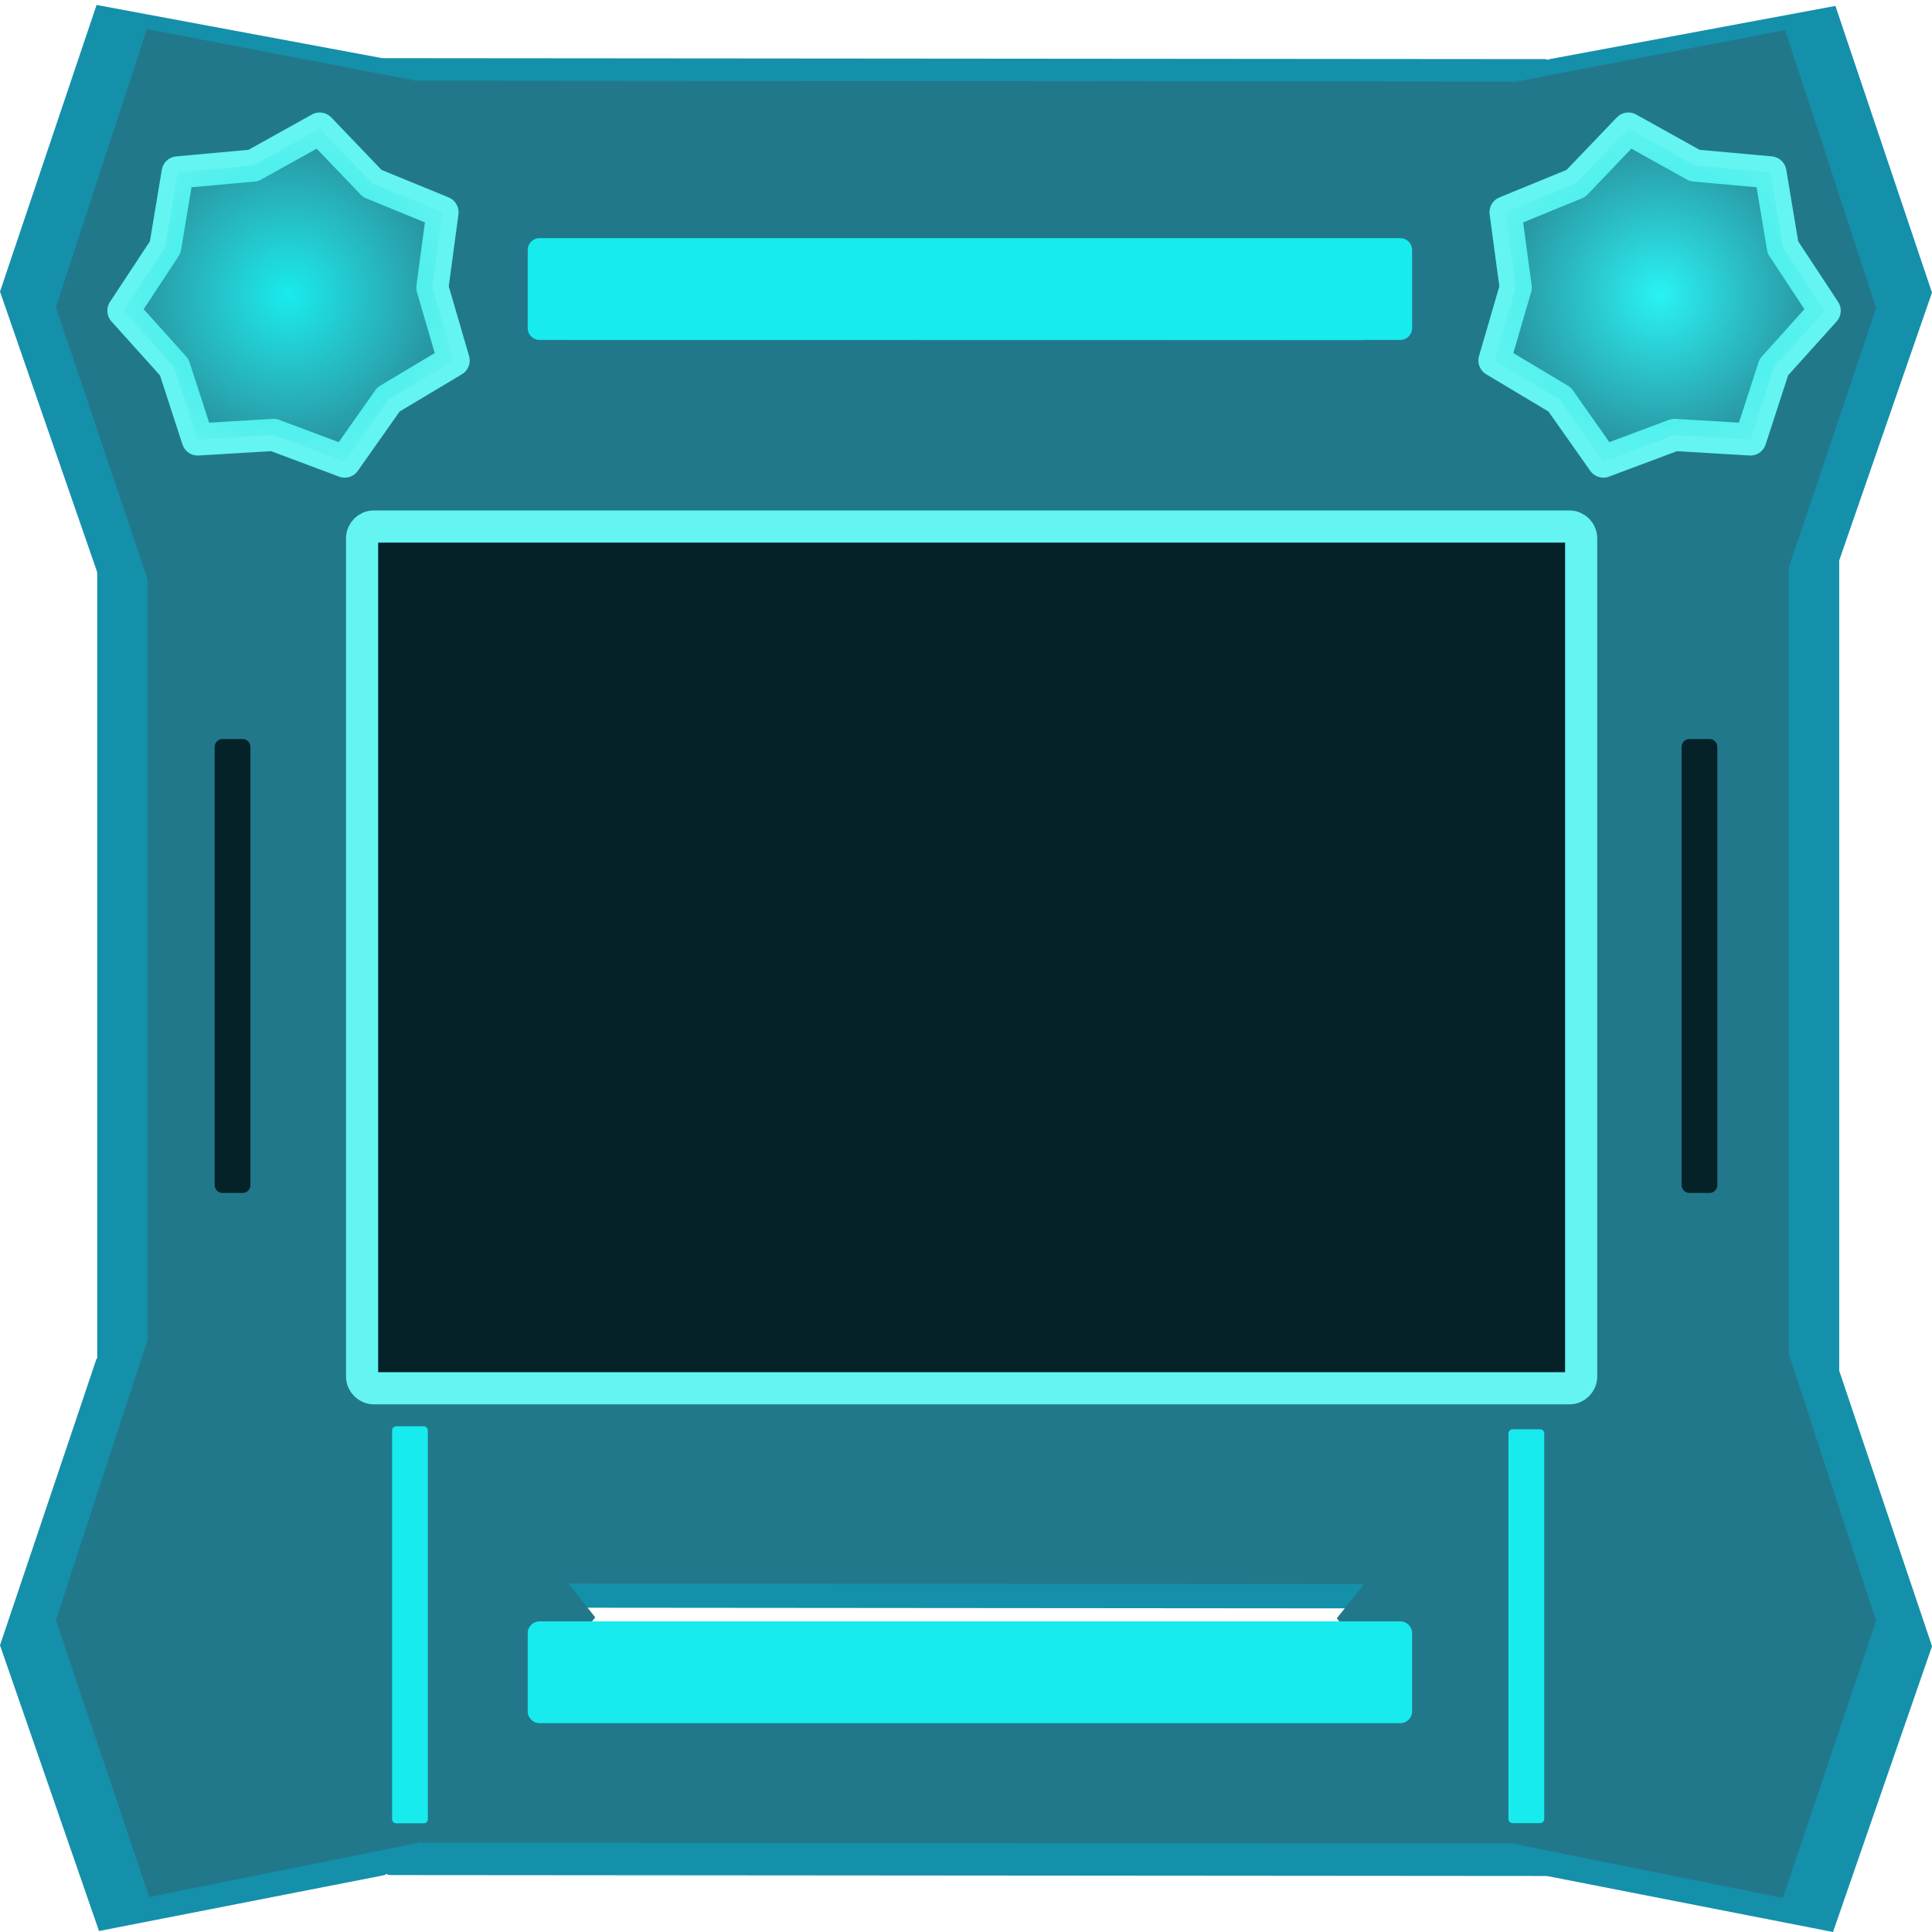
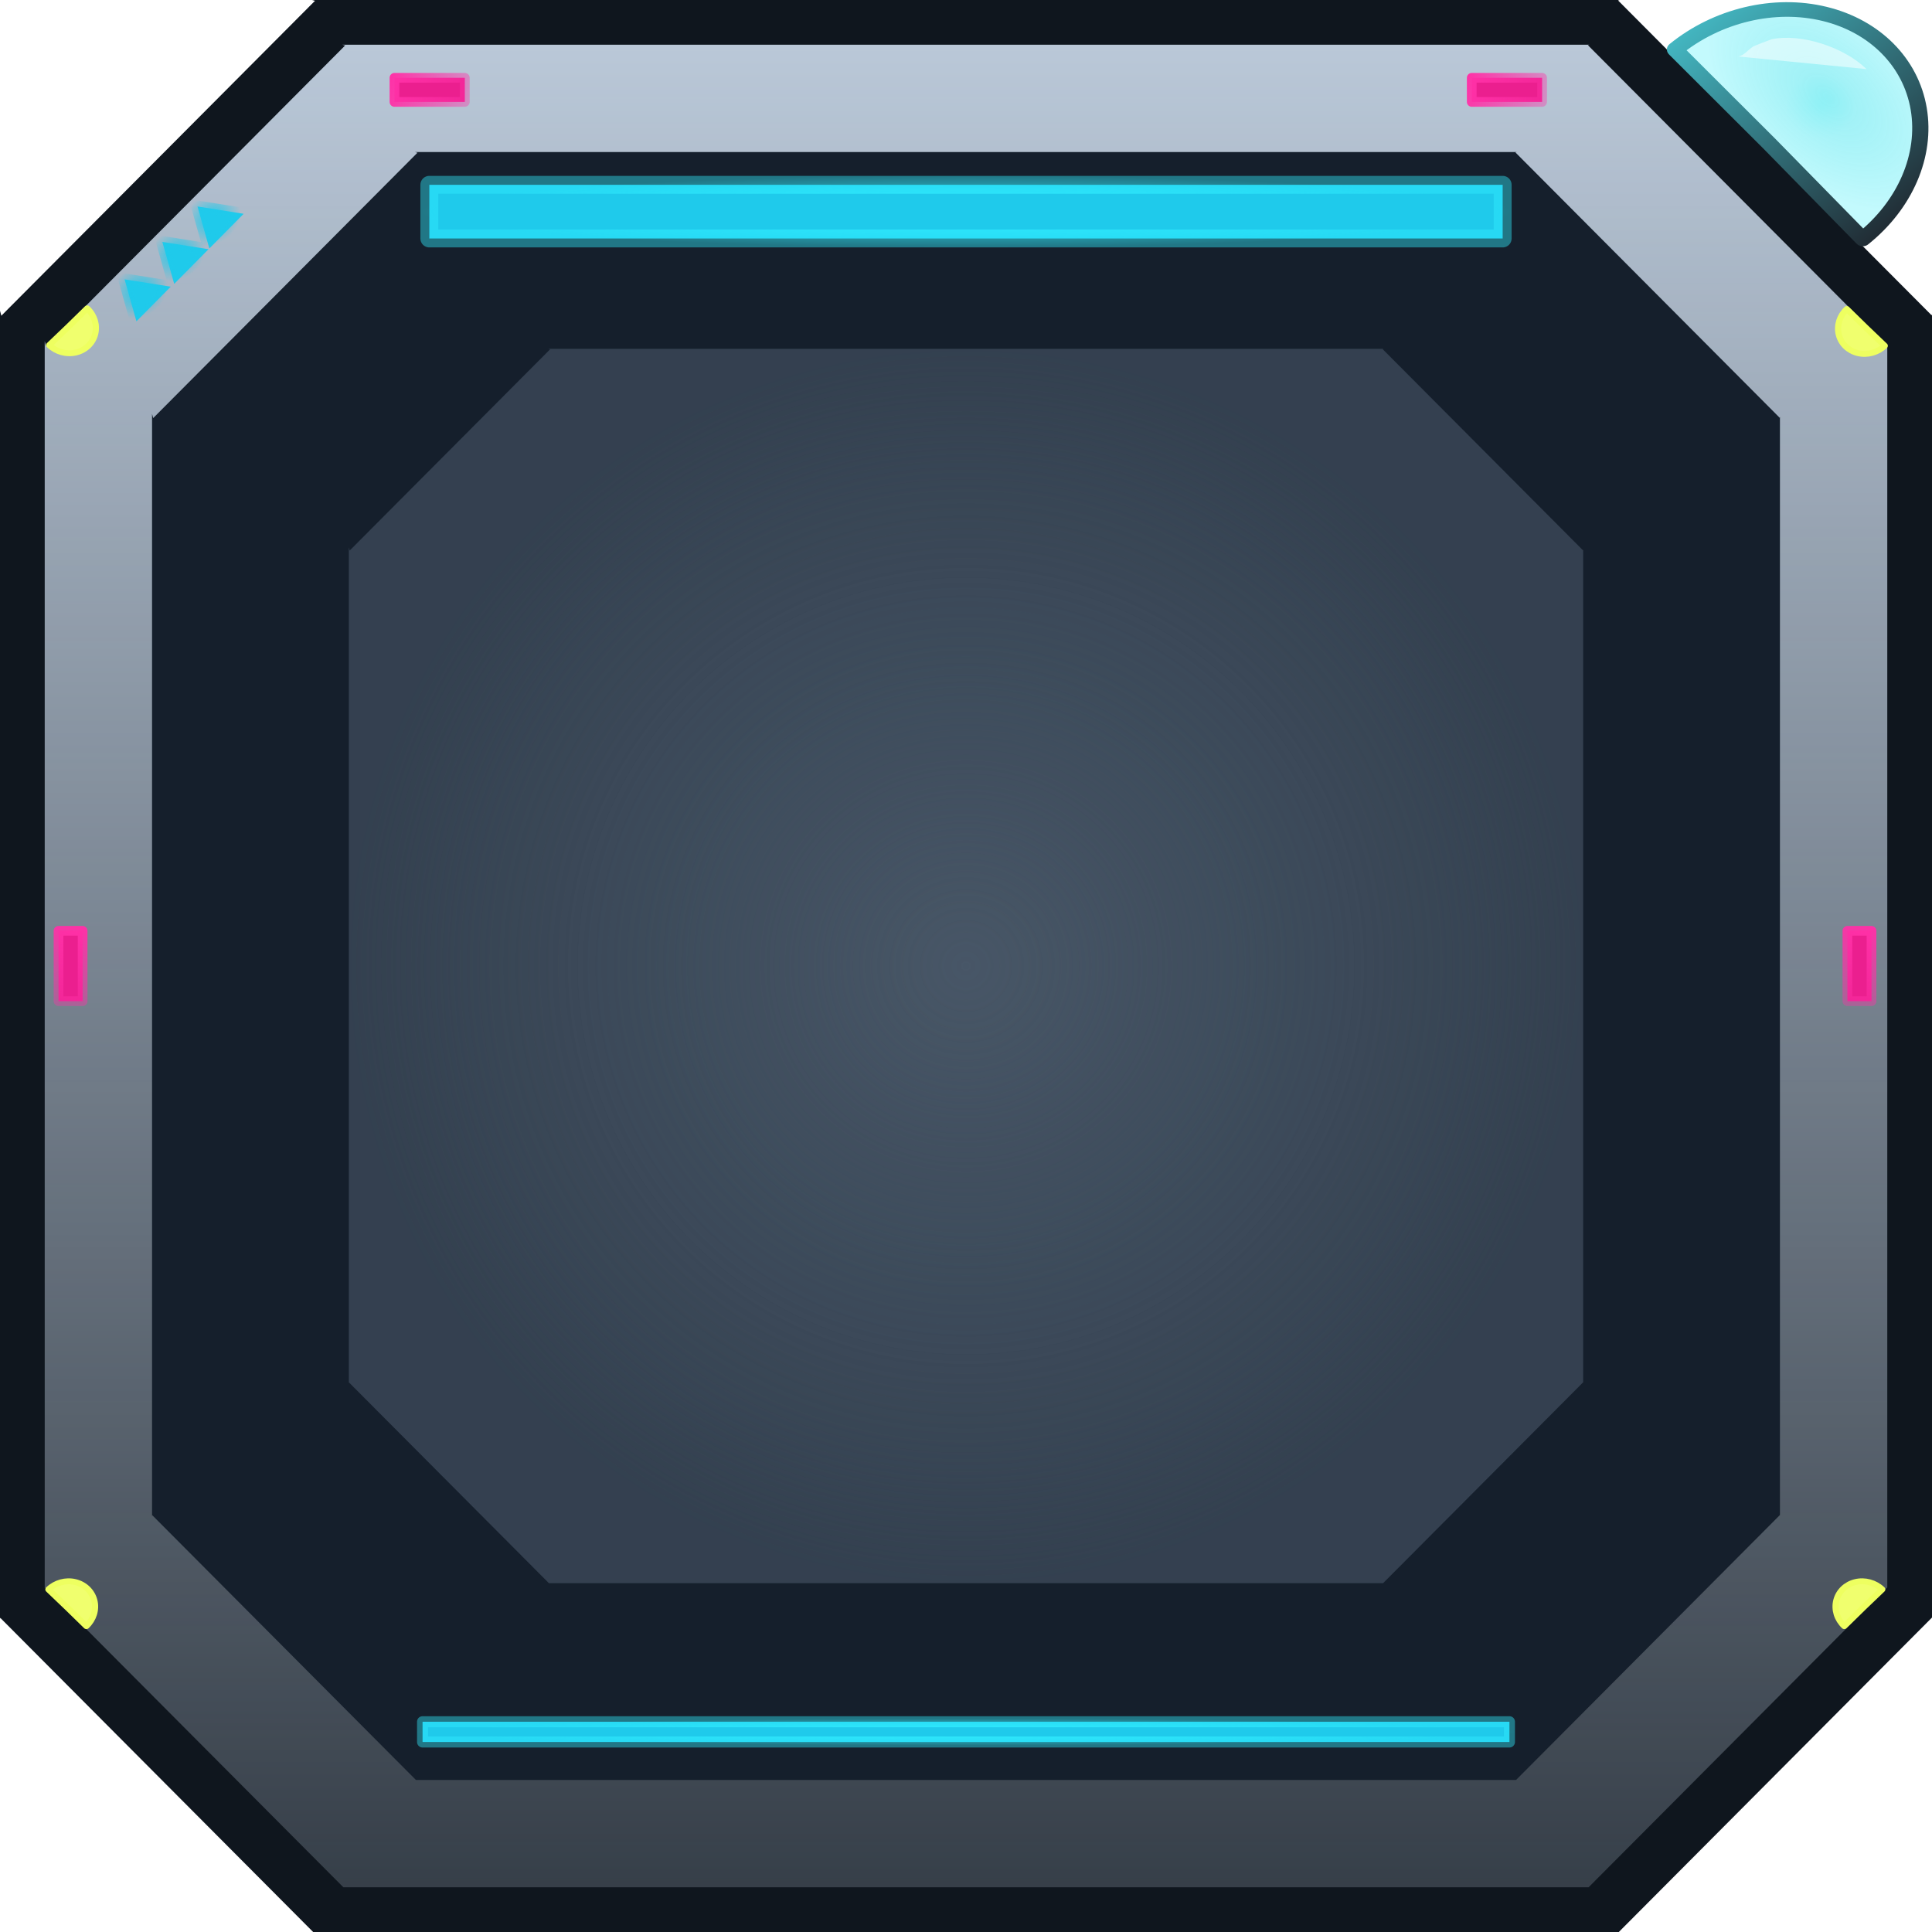
- <svg xmlns="http://www.w3.org/2000/svg" xmlns:xlink="http://www.w3.org/1999/xlink" width="216" height="216" viewBox="0 0 57.15 57.15" version="1.1" id="svg1">
-   <defs id="defs1">
-     <linearGradient id="linearGradient156">
-       <stop style="stop-color:#18ebed;stop-opacity:1;" offset="0" id="stop157" />
-       <stop style="stop-color:#3be8e4;stop-opacity:0.122;" offset="1" id="stop158" />
+ <svg xmlns="http://www.w3.org/2000/svg" xmlns:xlink="http://www.w3.org/1999/xlink" width="216" height="216" viewBox="0 0 216 216" version="1.1" id="svg11">
+   <defs id="defs4">
+     <linearGradient id="linearGradient52">
+       <stop style="stop-color:#9b9fa3;stop-opacity:1;" offset="0" id="stop53" />
+       <stop style="stop-color:#9b9fa3;stop-opacity:0.605;" offset="1" id="stop54" />
    </linearGradient>
-     <linearGradient id="linearGradient154">
-       <stop style="stop-color:#28f3f5;stop-opacity:1;" offset="0" id="stop155" />
-       <stop style="stop-color:#3be8e4;stop-opacity:0.122;" offset="1" id="stop156" />
+     <linearGradient id="linearGradient51">
+       <stop style="stop-color:#c9fcff;stop-opacity:1;" offset="0" id="stop51" />
+       <stop style="stop-color:#c9fcff;stop-opacity:0;" offset="1" id="stop52" />
    </linearGradient>
-     <linearGradient id="swatch154">
-       <stop style="stop-color:#64f4f1;stop-opacity:1;" offset="0" id="stop154" />
+     <linearGradient id="linearGradient49">
+       <stop style="stop-color:#2adfea;stop-opacity:0.861;" offset="0" id="stop49" />
+       <stop style="stop-color:#91f5fb;stop-opacity:1;" offset="1" id="stop50" />
    </linearGradient>
-     <linearGradient id="swatch108">
-       <stop style="stop-color:#64f4f1;stop-opacity:1;" offset="0" id="stop109" />
+     <linearGradient id="linearGradient47">
+       <stop style="stop-color:#1e2129;stop-opacity:1;" offset="0" id="stop47" />
+       <stop style="stop-color:#46c1cc;stop-opacity:1;" offset="1" id="stop48" />
    </linearGradient>
-     <meshgradient id="meshgradient15" gradientUnits="userSpaceOnUse" x="15.135" y="6.569">
-       <meshrow id="meshrow15">
-         <meshpatch id="meshpatch15">
-           <stop path="c 9.037,0  18.075,0  27.112,0" style="stop-color:#ffffff;stop-opacity:1" id="stop16" />
-           <stop path="c 0,1.32  0,2.641  0,3.961" style="stop-color:#18ebed;stop-opacity:1" id="stop17" />
-           <stop path="c -9.037,0  -18.075,0  -27.112,0" style="stop-color:#ffffff;stop-opacity:1" id="stop18" />
-           <stop path="c 0,-1.32  0,-2.641  0,-3.961" style="stop-color:#18ebed;stop-opacity:1" id="stop19" />
-         </meshpatch>
-       </meshrow>
-     </meshgradient>
-     <meshgradient id="meshgradient15-7" gradientUnits="userSpaceOnUse" x="15.135" y="6.569" gradientTransform="translate(0.4317901,0.5291667)">
-       <meshrow id="meshrow15-2">
-         <meshpatch id="meshpatch15-3">
-           <stop path="c 9.037,0  18.075,0  27.112,0" style="stop-color:#ffffff;stop-opacity:1" id="stop16-8" />
-           <stop path="c 0,1.32  0,2.641  0,3.961" style="stop-color:#18ebed;stop-opacity:1" id="stop17-9" />
-           <stop path="c -9.037,0  -18.075,0  -27.112,0" style="stop-color:#ffffff;stop-opacity:1" id="stop18-2" />
-           <stop path="c 0,-1.32  0,-2.641  0,-3.961" style="stop-color:#18ebed;stop-opacity:1" id="stop19-7" />
-         </meshpatch>
-       </meshrow>
-     </meshgradient>
-     <meshgradient id="meshgradient15-7-1" gradientUnits="userSpaceOnUse" x="15.135" y="6.569" gradientTransform="matrix(0.4453765,0,0,0.3517489,-5.062378,-48.59008)">
-       <meshrow id="meshrow15-2-1">
-         <meshpatch id="meshpatch15-3-9">
-           <stop path="c 9.037,0  18.075,0  27.112,0" style="stop-color:#ffffff;stop-opacity:1" id="stop16-8-8" />
-           <stop path="c 0,1.32  0,2.641  0,3.961" style="stop-color:#18ebed;stop-opacity:1" id="stop17-9-7" />
-           <stop path="c -9.037,0  -18.075,0  -27.112,0" style="stop-color:#ffffff;stop-opacity:1" id="stop18-2-4" />
-           <stop path="c 0,-1.32  0,-2.641  0,-3.961" style="stop-color:#18ebed;stop-opacity:1" id="stop19-7-2" />
-         </meshpatch>
-       </meshrow>
-     </meshgradient>
-     <meshgradient id="meshgradient15-7-1-5" gradientUnits="userSpaceOnUse" x="15.135" y="6.569" gradientTransform="matrix(0.448904,0,0,0.3513294,-5.204182,-15.56327)">
-       <meshrow id="meshrow15-2-1-0">
-         <meshpatch id="meshpatch15-3-9-9">
-           <stop path="c 9.037,0  18.075,0  27.112,0" style="stop-color:#ffffff;stop-opacity:1" id="stop16-8-8-8" />
-           <stop path="c 0,1.32  0,2.641  0,3.961" style="stop-color:#18ebed;stop-opacity:1" id="stop17-9-7-6" />
-           <stop path="c -9.037,0  -18.075,0  -27.112,0" style="stop-color:#ffffff;stop-opacity:1" id="stop18-2-4-0" />
-           <stop path="c 0,-1.32  0,-2.641  0,-3.961" style="stop-color:#18ebed;stop-opacity:1" id="stop19-7-2-2" />
-         </meshpatch>
-       </meshrow>
-     </meshgradient>
-     <radialGradient xlink:href="#linearGradient154" id="radialGradient156" cx="48.226" cy="6.37" fx="48.226" fy="6.37" r="5.359" gradientTransform="matrix(1,0,0,1.007684,0,-0.04895032)" gradientUnits="userSpaceOnUse" />
-     <radialGradient xlink:href="#linearGradient156" id="radialGradient158" cx="48.226" cy="6.37" fx="48.226" fy="6.37" r="5.359" gradientTransform="matrix(1,0,0,1.007684,0,-0.04895032)" gradientUnits="userSpaceOnUse" />
+     <linearGradient id="linearGradient42">
+       <stop style="stop-color:#ff31a7;stop-opacity:1;" offset="0" id="stop42" />
+       <stop style="stop-color:#ff31a7;stop-opacity:0.362;" offset="1" id="stop43" />
+     </linearGradient>
+     <linearGradient id="linearGradient39">
+       <stop style="stop-color:#31edff;stop-opacity:1;" offset="0" id="stop39" />
+       <stop style="stop-color:#31edff;stop-opacity:0.426;" offset="1" id="stop40" />
+     </linearGradient>
+     <linearGradient id="linearGradient32">
+       <stop style="stop-color:#1fcaeb;stop-opacity:1;" offset="0" id="stop33" />
+       <stop style="stop-color:#1fcaeb;stop-opacity:0;" offset="1" id="stop34" />
+     </linearGradient>
+     <linearGradient id="linearGradient23">
+       <stop style="stop-color:#bac8d8;stop-opacity:1;" offset="0" id="stop23" />
+       <stop style="stop-color:#bac8d8;stop-opacity:0.23;" offset="1" id="stop24" />
+     </linearGradient>
+     <linearGradient id="swatch21">
+       <stop style="stop-color:#3f72ab;stop-opacity:1;" offset="0" id="stop22" />
+     </linearGradient>
+     <linearGradient id="h" x1="8.04" y1="6.965" x2="8.04" y2="207.963" gradientTransform="scale(0.9950372,1.004988)" gradientUnits="userSpaceOnUse">
+       <stop stop-color="#e4edf2" id="stop1" />
+       <stop offset=".5" stop-color="#8697a1" id="stop2" />
+       <stop offset="1" stop-color="#33444d" id="stop3" />
+     </linearGradient>
+     <filter id="g" x="-0.031" y="-0.031" width="1.061" height="1.061">
+       <feGaussianBlur stdDeviation="2" result="b" id="feGaussianBlur3" />
+       <feMerge id="feMerge4">
+         <feMergeNode in="b" id="feMergeNode3" />
+         <feMergeNode in="SourceGraphic" id="feMergeNode4" />
+       </feMerge>
+     </filter>
+     <linearGradient xlink:href="#linearGradient23" id="linearGradient24" x1="108" y1="5" x2="108" y2="211" gradientUnits="userSpaceOnUse" />
+     <radialGradient xlink:href="#linearGradient32" id="radialGradient34" cx="62.375" cy="52.392" fx="62.375" fy="52.392" r="9.734" gradientTransform="matrix(1,0,0,0.893554,0,5.576952)" gradientUnits="userSpaceOnUse" />
+     <radialGradient xlink:href="#linearGradient32" id="radialGradient34-4" cx="62.375" cy="52.392" fx="62.375" fy="52.392" r="9.734" gradientTransform="matrix(1,0,0,0.893554,0,5.576952)" gradientUnits="userSpaceOnUse" />
+     <radialGradient xlink:href="#linearGradient32" id="radialGradient34-4-1" cx="62.375" cy="52.392" fx="62.375" fy="52.392" r="9.734" gradientTransform="matrix(1,0,0,0.893554,0,5.576952)" gradientUnits="userSpaceOnUse" />
+     <radialGradient xlink:href="#linearGradient39" id="radialGradient40" cx="108" cy="17.662" fx="108" fy="17.662" r="61" gradientTransform="matrix(1,0,0,0.06557377,0,22.50347)" gradientUnits="userSpaceOnUse" />
+     <radialGradient xlink:href="#linearGradient39" id="radialGradient40-8" cx="108" cy="17.662" fx="108" fy="17.662" r="61" gradientTransform="matrix(1.012615,0,0,0.02474082,-1.362515,193.188)" gradientUnits="userSpaceOnUse" />
+     <linearGradient xlink:href="#linearGradient42" id="linearGradient43" x1="44.864" y1="4" x2="63.136" y2="12.135" gradientUnits="userSpaceOnUse" gradientTransform="matrix(0.4325016,0,0,0.8293223,24.6787,3.354853)" />
+     <linearGradient xlink:href="#linearGradient42" id="linearGradient45" gradientUnits="userSpaceOnUse" gradientTransform="matrix(0.4325016,0,0,0.8293223,84.64491,-14.58103)" x1="44.864" y1="4" x2="63.136" y2="12.135" />
+     <linearGradient xlink:href="#linearGradient42" id="linearGradient46" gradientUnits="userSpaceOnUse" gradientTransform="matrix(0.4325016,0,0,0.8293223,84.64491,-214.581)" x1="44.864" y1="4" x2="63.136" y2="12.135" />
+     <linearGradient xlink:href="#linearGradient47" id="linearGradient48" x1="-163.954" y1="132.883" x2="-142.671" y2="132.883" gradientUnits="userSpaceOnUse" gradientTransform="matrix(1.725766,0,0,1.725766,126.5739,-91.90383)" />
+     <radialGradient xlink:href="#linearGradient49" id="radialGradient50" cx="-153.312" cy="132.89" fx="-153.312" fy="132.89" r="9.142" gradientTransform="matrix(1.725766,0,0,1.030649,126.5739,0.4701265)" gradientUnits="userSpaceOnUse" />
+     <radialGradient xlink:href="#linearGradient51" id="radialGradient52" cx="201.953" cy="14.582" fx="201.953" fy="14.582" r="1.016" gradientTransform="matrix(3.921774,0,0,3.640512,-588.1604,-51.60414)" gradientUnits="userSpaceOnUse" />
+     <radialGradient xlink:href="#linearGradient52" id="radialGradient54" cx="108" cy="108" fx="108" fy="108" r="60" gradientUnits="userSpaceOnUse" gradientTransform="matrix(1.15,0,0,1.15,-16.2,-16.2)" />
+     <linearGradient xlink:href="#linearGradient42" id="linearGradient54" gradientUnits="userSpaceOnUse" gradientTransform="matrix(0.4325016,0,0,0.8293223,145.1208,3.354841)" x1="44.864" y1="4" x2="63.136" y2="12.135" />
  </defs>
-   <rect style="fill:#042228;fill-opacity:1;stroke:none;stroke-width:0.962;stroke-linecap:round;stroke-linejoin:round;stroke-miterlimit:2;stroke-dasharray:none;stroke-dashoffset:16;stroke-opacity:1;paint-order:stroke markers fill" id="rect160" width="36.116" height="25.334" x="10.716" y="15.776" ry="0.234" />
-   <g id="layer1">
-     <path id="rect4" style="fill:#1490ab;fill-opacity:1;stroke:none;stroke-width:1.383;stroke-linecap:round;stroke-linejoin:round;stroke-miterlimit:2;stroke-dasharray:none;stroke-dashoffset:16;stroke-opacity:1;paint-order:stroke markers fill" d="M 2.841 0.145 L -0.952 8.68 L 1.044 17.182 L 9.688 15.509 L 9.718 15.475 C 9.762 15.497 9.811 15.509 9.864 15.509 L 44.06 15.507 L 44.061 15.508 L 52.339 17.167 L 56.2 8.659 L 54.279 0.129 L 45.631 1.724 L 45.615 1.741 C 45.579 1.728 45.54 1.72 45.499 1.72 L 11.118 1.721 L 2.841 0.145 z M 15.258 7.548 L 40.243 7.547 L 39.274 8.595 L 40.025 9.68 L 14.994 9.682 L 15.992 8.586 L 15.258 7.548 z " transform="matrix(0.9999996,8.6126537e-4,0.1096742,0.9939676,0,0)" />
-     <path id="rect4-6" style="fill:#1490ab;fill-opacity:1;stroke:none;stroke-width:1.379;stroke-linecap:round;stroke-linejoin:round;stroke-miterlimit:2;stroke-dasharray:none;stroke-dashoffset:16;stroke-opacity:1;paint-order:stroke markers fill" d="M 2.857,40.188 0,48.668 l 2.929,8.453 8.46,-1.656 0.027,-0.033 c 0.046,0.021 0.097,0.034 0.149,0.034 l 34.196,0.027 0.001,9.95e-4 8.46,1.656 2.929,-8.453 -2.857,-8.48 -8.473,1.578 -0.014,0.017 c -0.038,-0.013 -0.077,-0.021 -0.118,-0.021 l -34.381,-0.029 z m 13.229,7.369 24.986,0.021 -0.854,1.04 0.87,1.08 -25.031,-0.02 0.877,-1.088 z" />
-   </g>
-   <g id="layer3">
-     <rect style="fill:#1490ab;fill-opacity:1;stroke:none;stroke-width:1.06;stroke-linecap:round;stroke-linejoin:round;stroke-miterlimit:2;stroke-dasharray:none;stroke-dashoffset:16;stroke-opacity:1;paint-order:stroke markers fill" id="rect154-3" width="6.712" height="31.197" x="47.693" y="14.452" ry="0.431" />
-     <rect style="fill:#1490ab;fill-opacity:1;stroke:none;stroke-width:1.06;stroke-linecap:round;stroke-linejoin:round;stroke-miterlimit:2;stroke-dasharray:none;stroke-dashoffset:16;stroke-opacity:1;paint-order:stroke markers fill" id="rect154" width="6.712" height="31.197" x="2.876" y="14.78" ry="0.431" />
-   </g>
-   <g id="layer4" transform="matrix(0.9421296,0,0,0.9698302,23.58956,-9.660741)" style="fill:#22788b;fill-opacity:1">
-     <g id="layer1-9" transform="translate(-23.28333,10.70167)" style="fill:#22788b;fill-opacity:1">
-       <path id="rect4-63" style="fill:#22788b;fill-opacity:1;stroke:none;stroke-width:1.383;stroke-linecap:round;stroke-linejoin:round;stroke-miterlimit:2;stroke-dasharray:none;stroke-dashoffset:16;stroke-opacity:1;paint-order:stroke markers fill" d="m 2.841,0.145 -3.793,8.535 1.996,8.503 8.644,-1.674 0.031,-0.033 c 0.044,0.021 0.093,0.034 0.146,0.034 l 34.196,-0.002 9.2e-4,10e-4 8.278,1.659 3.862,-8.508 -1.921,-8.53 -8.648,1.595 -0.016,0.017 c -0.036,-0.013 -0.075,-0.021 -0.116,-0.021 l -34.381,1.565e-4 z m 12.417,7.403 24.986,-3.339e-4 -0.969,1.047 0.751,1.085 -25.031,0.001 0.998,-1.096 z" transform="matrix(0.9999996,8.6126537e-4,0.1096742,0.9939676,0,0)" />
-       <path id="rect4-6-7" style="fill:#22788b;fill-opacity:1;stroke:none;stroke-width:1.379;stroke-linecap:round;stroke-linejoin:round;stroke-miterlimit:2;stroke-dasharray:none;stroke-dashoffset:16;stroke-opacity:1;paint-order:stroke markers fill" d="M 2.857,40.188 0,48.668 l 2.929,8.453 8.46,-1.656 0.027,-0.033 c 0.046,0.021 0.097,0.034 0.149,0.034 l 34.196,0.027 0.001,9.95e-4 8.46,1.656 2.929,-8.453 -2.857,-8.48 -8.473,1.578 -0.014,0.017 c -0.038,-0.013 -0.077,-0.021 -0.118,-0.021 l -34.381,-0.029 z m 13.229,7.369 24.986,0.021 -0.854,1.04 0.87,1.08 -25.031,-0.02 0.877,-1.088 z" />
-     </g>
-     <g id="layer3-8" transform="translate(-23.28333,10.70167)" style="fill:#22788b;fill-opacity:1">
-       <rect style="fill:#22788b;fill-opacity:1;stroke:none;stroke-width:1.06;stroke-linecap:round;stroke-linejoin:round;stroke-miterlimit:2;stroke-dasharray:none;stroke-dashoffset:16;stroke-opacity:1;paint-order:stroke markers fill" id="rect154-3-8" width="6.712" height="31.197" x="47.693" y="14.452" ry="0.431" />
-       <rect style="fill:#22788b;fill-opacity:1;stroke:none;stroke-width:1.06;stroke-linecap:round;stroke-linejoin:round;stroke-miterlimit:2;stroke-dasharray:none;stroke-dashoffset:16;stroke-opacity:1;paint-order:stroke markers fill" id="rect154-2" width="6.712" height="31.197" x="2.876" y="14.78" ry="0.431" />
-     </g>
-   </g>
-   <g id="layer2">
-     <rect style="fill:#18ebed;fill-opacity:1;stroke:url(#meshgradient15);stroke-width:0.951;stroke-linecap:round;stroke-linejoin:round;stroke-miterlimit:2;stroke-dasharray:none;stroke-dashoffset:16;paint-order:stroke markers fill" id="rect5" width="26.161" height="3.01" x="15.61" y="7.045" ry="0.349" />
-     <path style="fill:url(#radialGradient158);fill-opacity:1;stroke:#64f4f1;stroke-width:0.951;stroke-linecap:round;stroke-linejoin:round;stroke-miterlimit:2;stroke-dasharray:none;stroke-dashoffset:16;stroke-opacity:1;paint-order:stroke markers fill" id="path5-2" d="M 50.912,10.641 48.669,10.507 46.564,11.295 45.27,9.458 43.342,8.305 l 0.629,-2.157 -0.3,-2.227 2.079,-0.853 1.554,-1.623 1.963,1.093 2.238,0.203 0.369,2.216 1.236,1.876 -1.503,1.67 z" transform="matrix(-1,0,0,1,56.76069,2.358415)" />
-     <path style="fill:url(#radialGradient156);fill-opacity:1;stroke:#64f4f1;stroke-width:0.951;stroke-linecap:round;stroke-linejoin:round;stroke-miterlimit:2;stroke-dasharray:none;stroke-dashoffset:16;paint-order:stroke markers fill;stroke-opacity:1" id="path5" d="M 50.912,10.641 48.669,10.507 46.564,11.295 45.27,9.458 43.342,8.305 l 0.629,-2.157 -0.3,-2.227 2.079,-0.853 1.554,-1.623 1.963,1.093 2.238,0.203 0.369,2.216 1.236,1.876 -1.503,1.67 z" transform="translate(0.8650068,2.358295)" />
-     <g id="layer2-5" transform="translate(-0.431923,40.38808)">
-       <rect style="fill:#18ebed;fill-opacity:1;stroke:url(#meshgradient15-7);stroke-width:0.951;stroke-linecap:round;stroke-linejoin:round;stroke-miterlimit:2;stroke-dasharray:none;stroke-dashoffset:16;paint-order:stroke markers fill" id="rect5-4" width="26.161" height="3.01" x="16.042" y="7.574" ry="0.349" />
-       <rect style="fill:#18ebed;fill-opacity:1;stroke:url(#meshgradient15-7-1);stroke-width:0.376;stroke-linecap:round;stroke-linejoin:round;stroke-miterlimit:2;stroke-dasharray:none;stroke-dashoffset:16;paint-order:stroke markers fill" id="rect5-4-9" width="11.651" height="1.059" x="1.89" y="-46.112" ry="0.123" transform="rotate(90)" />
-       <rect style="fill:#18ebed;fill-opacity:1;stroke:url(#meshgradient15-7-1-5);stroke-width:0.378;stroke-linecap:round;stroke-linejoin:round;stroke-miterlimit:2;stroke-dasharray:none;stroke-dashoffset:16;paint-order:stroke markers fill" id="rect5-4-9-6" width="11.744" height="1.057" x="1.803" y="-13.088" ry="0.122" transform="rotate(90)" />
-     </g>
-     <rect style="fill:none;fill-opacity:1;stroke:#64f4f1;stroke-width:0.951;stroke-linecap:round;stroke-linejoin:round;stroke-miterlimit:2;stroke-dasharray:none;stroke-dashoffset:16;stroke-opacity:1;paint-order:stroke markers fill" id="rect158" width="36.061" height="25.491" x="10.711" y="15.575" ry="0.349" />
-   </g>
-   <g id="layer5">
-     <rect style="fill:#042228;fill-opacity:1;stroke:none;stroke-width:1.438;stroke-linecap:round;stroke-linejoin:round;stroke-miterlimit:2;stroke-dasharray:none;stroke-dashoffset:16;stroke-opacity:1;paint-order:stroke markers fill" id="rect159" width="1.058" height="13.428" x="6.35" y="21.861" ry="0.232" />
-     <rect style="fill:#042228;fill-opacity:1;stroke:none;stroke-width:1.438;stroke-linecap:round;stroke-linejoin:round;stroke-miterlimit:2;stroke-dasharray:none;stroke-dashoffset:16;stroke-opacity:1;paint-order:stroke markers fill" id="rect159-9" width="1.058" height="13.428" x="49.742" y="21.861" ry="0.232" />
+   <g id="layer2" style="display:inline">
+     <path id="path14" style="display:inline;fill:#0f161e;stroke-width:12.174;stroke-linecap:round;stroke-linejoin:round;stroke-miterlimit:0" d="M 34.887,0 35.217,0.088 0.15,35.299 0,34.74 V 180.984 L 0.029,180.875 35.01,216 H 180.986 L 216,180.844 V 35.135 L 215.967,35.258 180.9,0.049 181.084,0 Z" />
+     <path id="path14-7" style="display:inline;fill:url(#linearGradient24);stroke-width:11.61;stroke-linecap:round;stroke-linejoin:round;stroke-miterlimit:0" d="M 38.272,5 38.586,5.084 5.143,38.665 5,38.132 V 177.605 L 5.028,177.501 38.389,211 H 177.607 L 211,177.471 V 38.508 l -0.032,0.117 L 177.525,5.047 177.7,5 Z" />
+     <path id="path14-7-1" style="display:inline;fill:#151f2c;fill-opacity:1;stroke-width:10.258;stroke-linecap:round;stroke-linejoin:round;stroke-miterlimit:0" d="M 46.395,17 46.673,17.074 17.127,46.743 17,46.272 V 169.496 L 17.025,169.404 46.499,199 H 169.498 L 199,169.378 V 46.604 L 198.972,46.708 169.425,17.041 169.58,17 Z" />
+     <path id="path14-7-1-9" style="display:inline;mix-blend-mode:hard-light;fill:url(#radialGradient54);fill-opacity:1;stroke-width:2.3;stroke-linecap:round;stroke-linejoin:round;stroke-miterlimit:0;stroke-dasharray:none" d="M 61.289,39 61.5,39.056 39.096,61.552 39,61.195 v 93.434 l 0.019,-0.07 L 61.367,177 H 154.63 L 177,154.539 V 61.447 l -0.021,0.079 L 154.575,39.031 154.693,39 Z" />
+     <rect style="mix-blend-mode:normal;fill:#1fcaeb;fill-opacity:1;stroke:url(#radialGradient40);stroke-width:2;stroke-linecap:round;stroke-linejoin:round;stroke-miterlimit:0;stroke-dasharray:none" id="rect24" width="120" height="6" x="48" y="20.662" />
+     <rect style="display:inline;mix-blend-mode:normal;fill:#1fcaeb;fill-opacity:1;stroke:url(#radialGradient40-8);stroke-width:1.236;stroke-linecap:round;stroke-linejoin:round;stroke-miterlimit:0;stroke-dasharray:none;stroke-opacity:1" id="rect24-9" width="121.514" height="2.264" x="47.243" y="192.493" />
+     <path style="fill:#1fcaeb;fill-opacity:1;stroke:url(#radialGradient34);stroke-width:4;stroke-linecap:round;stroke-linejoin:round;stroke-miterlimit:0;stroke-dasharray:none" id="path32" d="m 62.375,45.694 7.735,13.397 -15.469,0 z" transform="matrix(0.2479764,-0.2505703,0.2420264,0.2057524,-12.5983,37.46022)" />
+     <path style="display:inline;fill:#1fcaeb;fill-opacity:1;stroke:url(#radialGradient34-4);stroke-width:4;stroke-linecap:round;stroke-linejoin:round;stroke-miterlimit:0;stroke-dasharray:none;stroke-opacity:1" id="path32-2" d="m 62.375,45.694 7.735,13.397 -15.469,0 z" transform="matrix(0.2479764,-0.2505703,0.2420264,0.2057524,-8.374819,33.27345)" />
+     <path style="display:inline;fill:#1fcaeb;fill-opacity:1;stroke:url(#radialGradient34-4-1);stroke-width:4;stroke-linecap:round;stroke-linejoin:round;stroke-miterlimit:0;stroke-dasharray:none;stroke-opacity:1" id="path32-2-7" d="m 62.375,45.694 7.735,13.397 -15.469,0 z" transform="matrix(0.2479764,-0.2505703,0.2420264,0.2057524,-4.446741,29.31244)" />
+     <path style="fill:#f0ff6e;fill-opacity:1;stroke:#eeff60;stroke-width:0.675;stroke-linecap:round;stroke-linejoin:round;stroke-miterlimit:0;stroke-dasharray:none;stroke-opacity:1" id="path34" d="m -132.252,-124.763 a 2.955,3.081 0 0 1 -1.486,2.674 2.955,3.081 0 0 1 -2.963,-0.015 2.955,3.081 0 0 1 -1.46,-2.689 l 2.955,0.03 z" transform="matrix(-0.7224732,-0.6913989,0.7224732,-0.6913989,0,0)" />
+     <path style="display:inline;fill:#f0ff6e;fill-opacity:1;stroke:#eeff60;stroke-width:0.675;stroke-linecap:round;stroke-linejoin:round;stroke-miterlimit:0;stroke-dasharray:none;stroke-opacity:1" id="path34-1" d="m 17.131,-274.145 a 2.955,3.081 0 0 1 -1.486,2.674 2.955,3.081 0 0 1 -2.963,-0.015 2.955,3.081 0 0 1 -1.46,-2.689 l 2.955,0.03 z" transform="matrix(0.7224732,-0.6913989,-0.7224732,-0.6913989,0,0)" />
+     <path style="display:inline;fill:#f0ff6e;fill-opacity:1;stroke:#eeff60;stroke-width:0.675;stroke-linecap:round;stroke-linejoin:round;stroke-miterlimit:0;stroke-dasharray:none;stroke-opacity:1" id="path34-1-4" d="m 173.787,-117.875 a 2.955,3.081 0 0 1 -1.486,2.673 2.955,3.081 0 0 1 -2.963,-0.015 2.955,3.081 0 0 1 -1.46,-2.689 l 2.955,0.03 z" transform="matrix(0.7224732,0.6913989,-0.7224732,0.6913989,0,0)" />
+     <path style="display:inline;fill:#f0ff6e;fill-opacity:1;stroke:#eeff60;stroke-width:0.675;stroke-linecap:round;stroke-linejoin:round;stroke-miterlimit:0;stroke-dasharray:none;stroke-opacity:1" id="path34-1-4-7" d="m 24.096,31.711 a 2.955,3.081 0 0 1 -1.486,2.673 2.955,3.081 0 0 1 -2.963,-0.015 2.955,3.081 0 0 1 -1.46,-2.689 l 2.955,0.03 z" transform="matrix(-0.7224732,0.6913989,0.7224732,0.6913989,0,0)" />
+     <rect style="mix-blend-mode:normal;fill:#eb1f8f;fill-opacity:1;stroke:url(#linearGradient43);stroke-width:1.085;stroke-linecap:round;stroke-linejoin:round;stroke-miterlimit:0;stroke-dasharray:none" id="rect40" width="7.866" height="2.696" x="44.101" y="8.698" />
+     <rect style="display:inline;mix-blend-mode:normal;fill:#eb1f8f;fill-opacity:1;stroke:url(#linearGradient54);stroke-width:1.085;stroke-linecap:round;stroke-linejoin:round;stroke-miterlimit:0;stroke-dasharray:none" id="rect40-4" width="7.866" height="2.696" x="164.543" y="8.698" />
+     <rect style="display:inline;mix-blend-mode:normal;fill:#eb1f8f;fill-opacity:1;stroke:url(#linearGradient46);stroke-width:1.085;stroke-linecap:round;stroke-linejoin:round;stroke-miterlimit:0;stroke-dasharray:none" id="rect40-8" width="7.866" height="2.696" x="104.067" y="-209.238" transform="rotate(90)" />
+     <rect style="display:inline;mix-blend-mode:normal;fill:#eb1f8f;fill-opacity:1;stroke:url(#linearGradient45);stroke-width:1.085;stroke-linecap:round;stroke-linejoin:round;stroke-miterlimit:0;stroke-dasharray:none" id="rect40-1-4" width="7.866" height="2.696" x="104.067" y="-9.238" transform="rotate(90)" />
+     <path style="fill:url(#radialGradient50);fill-opacity:0.55;stroke:url(#linearGradient48);stroke-width:1.726;stroke-linecap:round;stroke-linejoin:round;stroke-miterlimit:0;stroke-dasharray:none;stroke-opacity:1" id="path46" d="m -123.094,129.041 a 14.913,16.959 0 0 1 -7.499,14.715 14.913,16.959 0 0 1 -14.955,-0.084 14.913,16.959 0 0 1 -7.372,-14.798 l 14.913,0.167 z" transform="matrix(-0.7079117,-0.706301,0.7759353,-0.6308125,0,0)" />
+     <path style="mix-blend-mode:overlay;fill:#f5feff;fill-opacity:0.55;stroke:none;stroke-width:3.586;stroke-linecap:round;stroke-linejoin:round;stroke-miterlimit:0;stroke-dasharray:none;stroke-opacity:1" d="m 194.336,6.314 c 0.688,-0.125 0.972,-0.654 1.67,-1.111 0.125,-0.082 2.001,-0.803 2.065,-0.816 3.292,-0.681 8.061,0.862 10.61,3.336" id="path50" />
+     <ellipse style="mix-blend-mode:color-burn;fill:url(#radialGradient52);fill-opacity:0.55;stroke:none;stroke-width:3.842;stroke-linecap:round;stroke-linejoin:round;stroke-miterlimit:0;stroke-dasharray:none;stroke-opacity:1" id="path51" cx="203.854" cy="1.481" rx="3.986" ry="3.7" transform="rotate(2.912326)" />
  </g>
</svg>
